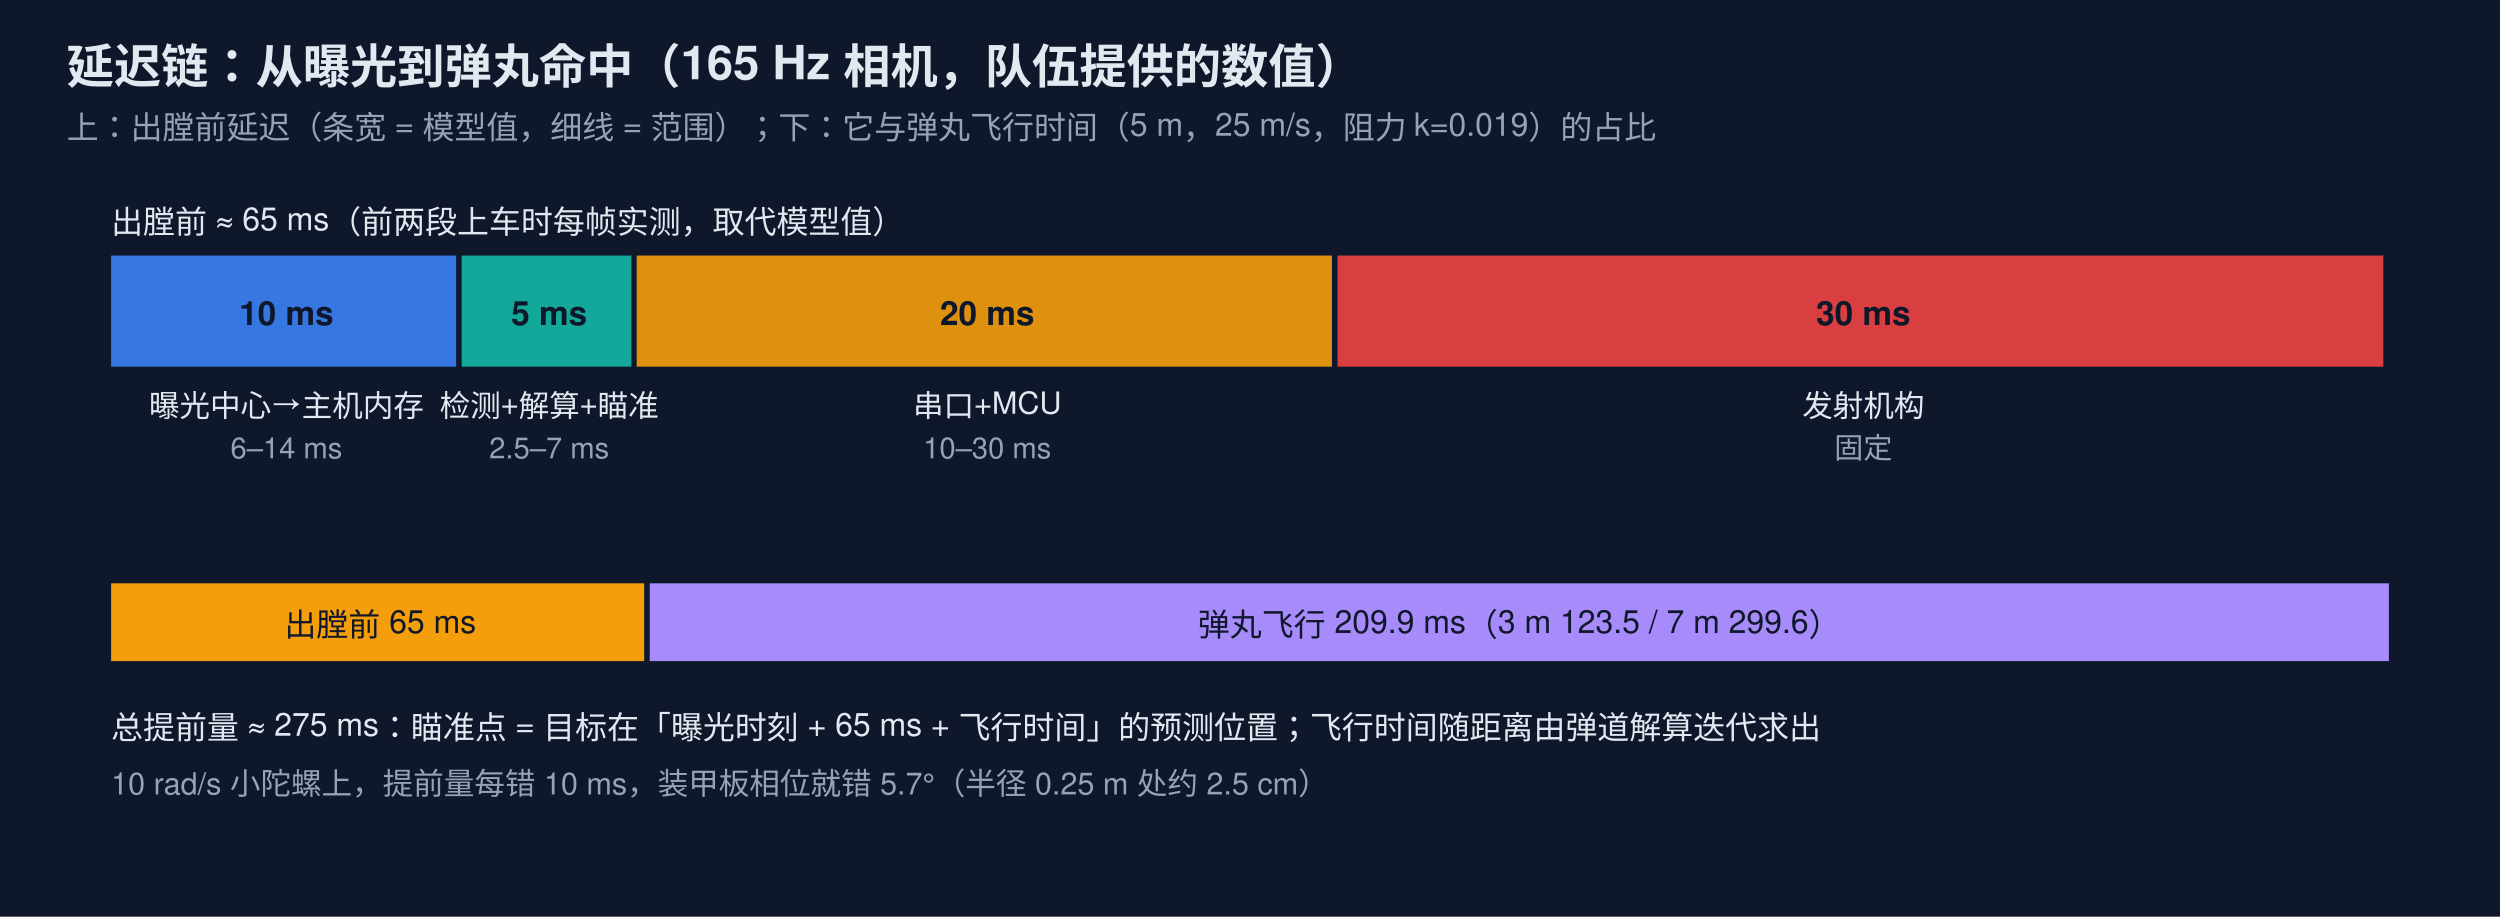
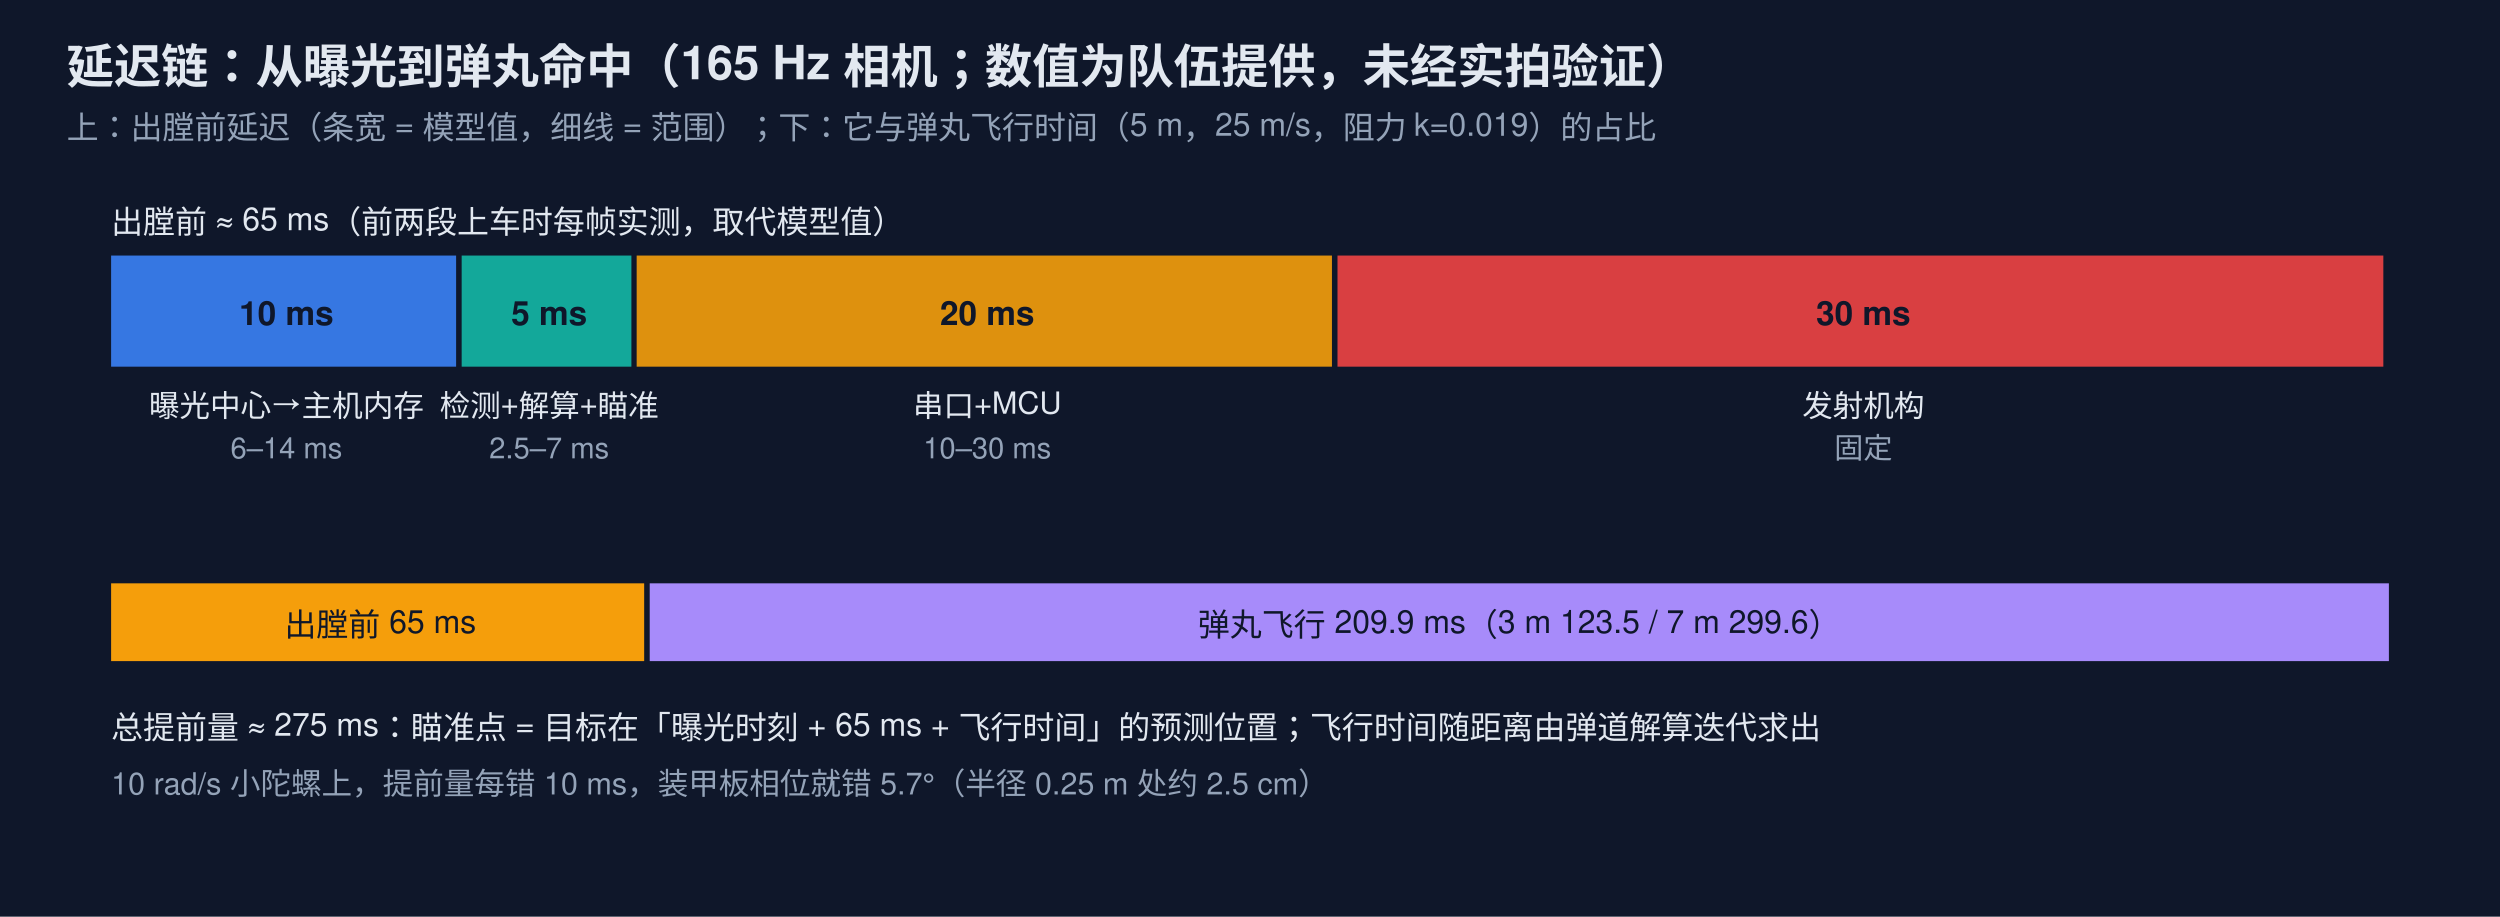
<svg xmlns="http://www.w3.org/2000/svg" width="900" height="330" viewBox="0 0 900 330" font-family="'Segoe UI', Helvetica, Arial, sans-serif">
  <rect width="900" height="330" fill="#0f172a" />
-   <text x="24" y="30" font-size="17" font-weight="bold" fill="#e2e8f0">延迟链：从曝光到弹丸命中（165 Hz 相机，队伍提供的数值）</text>
+   <text x="24" y="30" font-size="17" font-weight="bold" fill="#e2e8f0">延迟链：从曝光到弹丸命中（165 Hz 相机；数值为队伍提供，未经实拍验证）</text>
  <text x="24" y="50" font-size="11.5" fill="#94a3b8">上：出膛前延迟（条宽 = 模型值，细线 = 范围）；下：它与弹丸飞行时间（5 m，25 m/s，阻力 k=0.019）的占比</text>
  <rect x="40.0" y="92" width="124.2" height="40" fill="#3b82f6" opacity="0.9" />
  <text x="103.1" y="117" font-size="12" font-weight="bold" text-anchor="middle" fill="#0f172a">10 ms</text>
  <text x="103.1" y="150" font-size="11" text-anchor="middle" fill="#e2e8f0">曝光中心→主机内存</text>
  <text x="103.1" y="165" font-size="10.5" text-anchor="middle" fill="#94a3b8">6–14 ms</text>
  <rect x="166.2" y="92" width="61.1" height="40" fill="#14b8a6" opacity="0.9" />
  <text x="197.7" y="117" font-size="12" font-weight="bold" text-anchor="middle" fill="#0f172a">5 ms</text>
  <text x="197.7" y="150" font-size="11" text-anchor="middle" fill="#e2e8f0">检测+解算+瞄准</text>
  <text x="197.7" y="165" font-size="10.5" text-anchor="middle" fill="#94a3b8">2.5–7 ms</text>
  <rect x="229.2" y="92" width="250.3" height="40" fill="#f59e0b" opacity="0.9" />
  <text x="355.4" y="117" font-size="12" font-weight="bold" text-anchor="middle" fill="#0f172a">20 ms</text>
  <text x="355.4" y="150" font-size="11" text-anchor="middle" fill="#e2e8f0">串口+MCU</text>
  <text x="355.4" y="165" font-size="10.5" text-anchor="middle" fill="#94a3b8">10–30 ms</text>
  <rect x="481.5" y="92" width="376.5" height="40" fill="#ef4444" opacity="0.9" />
  <text x="670.8" y="117" font-size="12" font-weight="bold" text-anchor="middle" fill="#0f172a">30 ms</text>
  <text x="670.8" y="150" font-size="11" text-anchor="middle" fill="#e2e8f0">发射机构</text>
  <text x="670.8" y="165" font-size="10.5" text-anchor="middle" fill="#94a3b8">固定</text>
  <text x="40" y="84" font-size="11.5" fill="#e2e8f0">出膛前 ≈ 65 ms（前两段上车时每帧实测，取代模型值）</text>
  <rect x="40" y="210" width="191.9" height="28" fill="#f59e0b" />
  <rect x="233.9" y="210" width="626.1" height="28" fill="#a78bfa" />
  <text x="136.9" y="229" font-size="11.5" text-anchor="middle" fill="#0f172a">出膛前 65 ms</text>
  <text x="546.9" y="229" font-size="11.5" text-anchor="middle" fill="#0f172a">弹丸飞行 209.9 ms（3 m 123.5 / 7 m 299.6）</text>
  <text x="40" y="266" font-size="11.5" fill="#e2e8f0">总提前量 ≈ 275 ms：瞄准点 = 目标在「曝光时刻 + 65 ms + 飞行时间」的预测位置；飞行时间随距离由弹道解算迭代求出</text>
  <text x="40" y="286" font-size="11" fill="#94a3b8">10 rad/s 小陀螺上，提前量每错 10 ms，装甲板相位就错 5.7°（半径 0.25 m 处约 2.5 cm）</text>
</svg>
